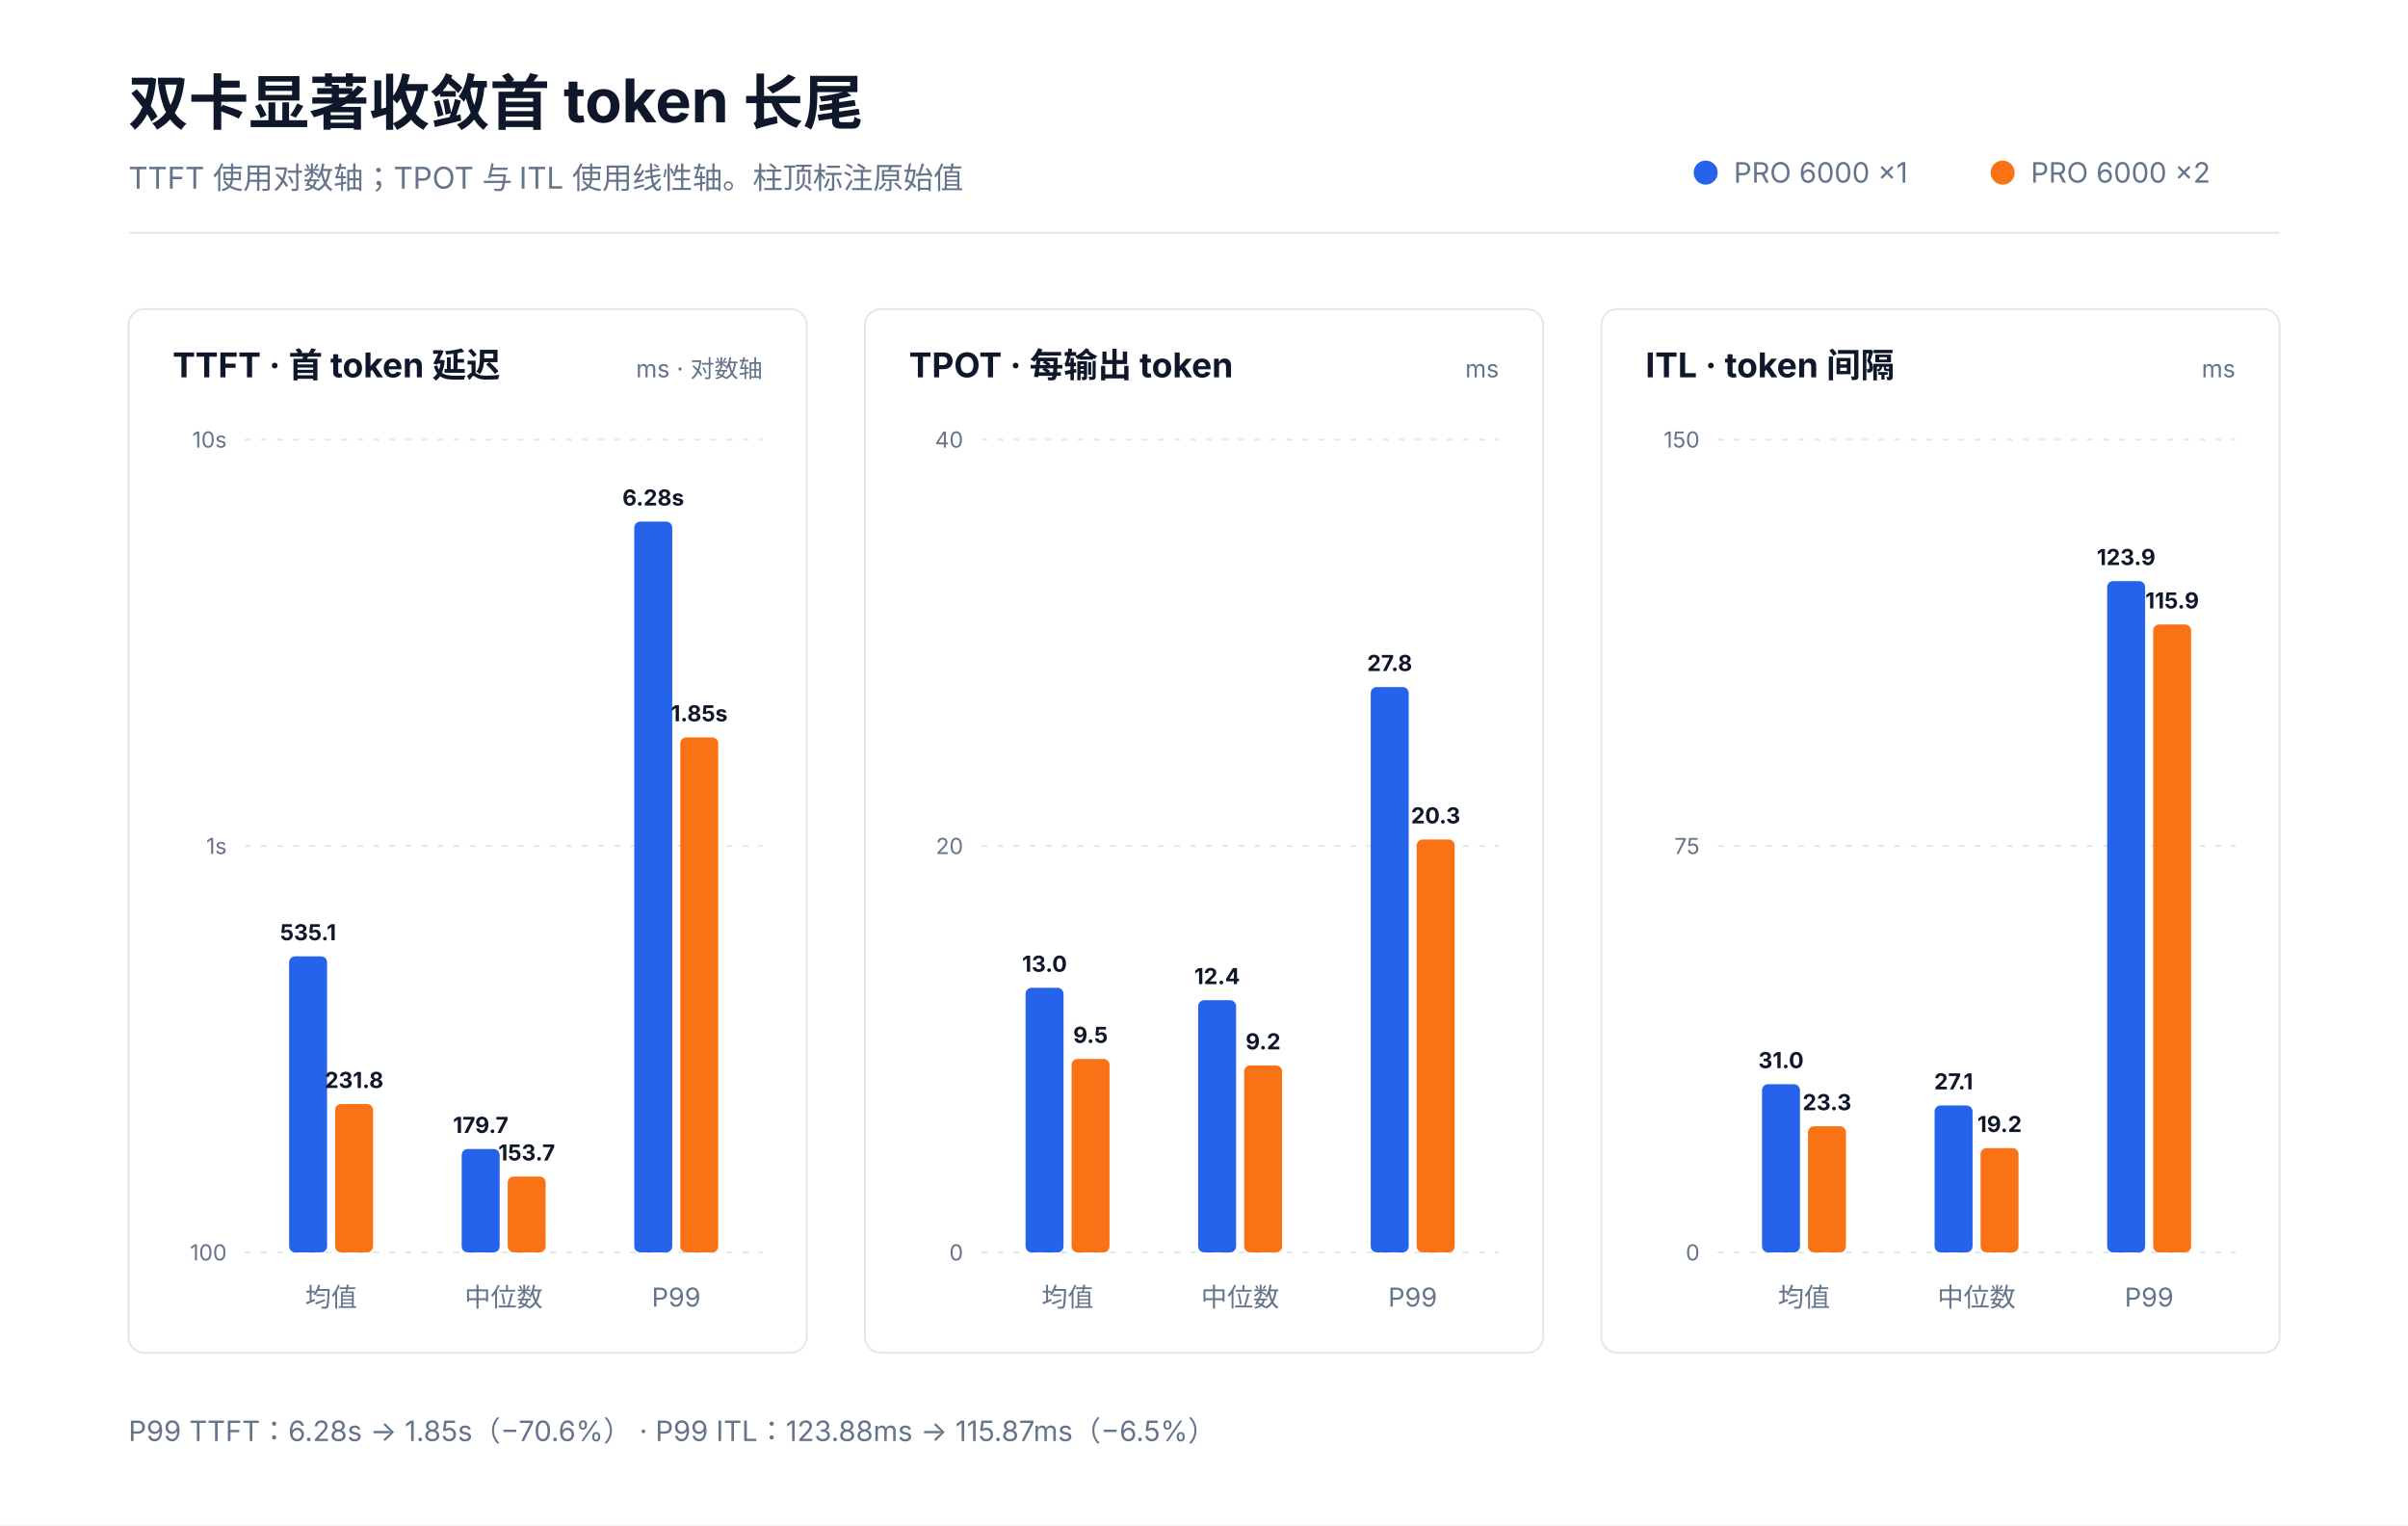
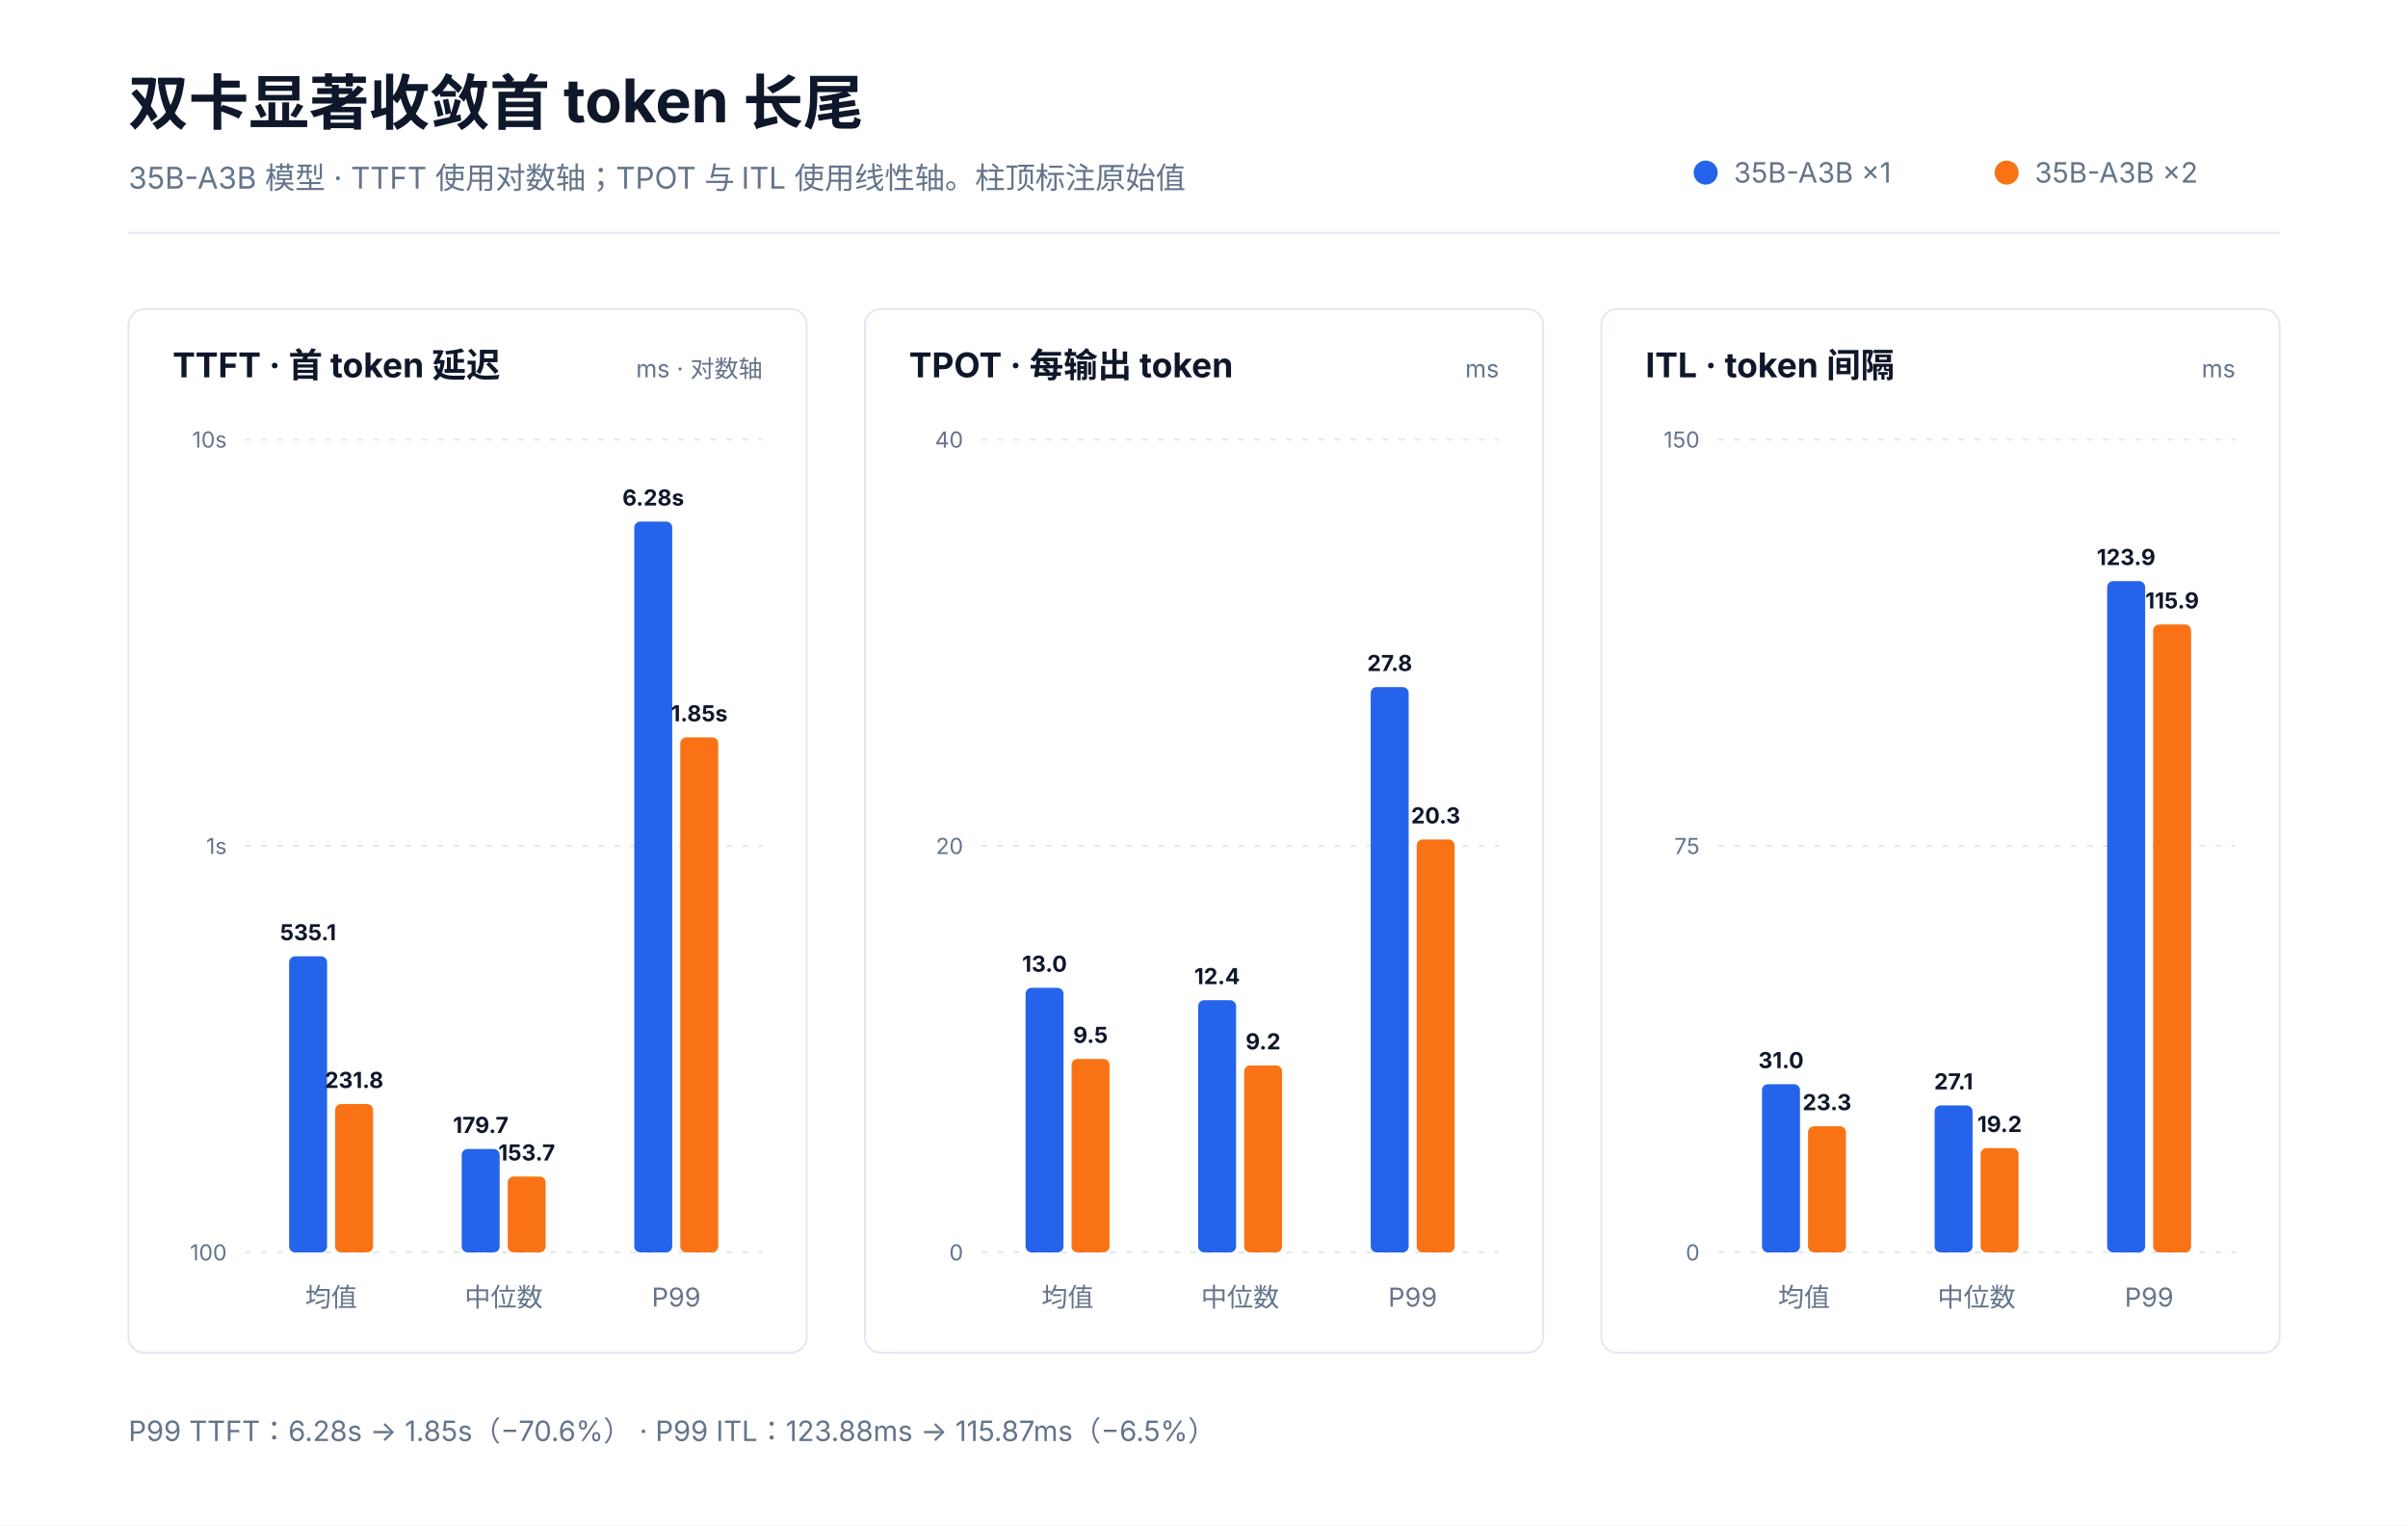
<svg xmlns="http://www.w3.org/2000/svg" width="1200" height="760" viewBox="0 0 1200 760" role="img" aria-labelledby="title desc">
  <rect width="1200" height="760" fill="#FFFFFF" />
  <text x="64" y="62" font-family="Inter, ui-sans-serif, -apple-system, BlinkMacSystemFont, 'Segoe UI', 'PingFang SC', 'Hiragino Sans GB', sans-serif" font-size="30" font-weight="750" fill="#0F172A" text-anchor="start" opacity="1.0">双卡显著收敛首 token 长尾</text>
-   <text x="64" y="94" font-family="Inter, ui-sans-serif, -apple-system, BlinkMacSystemFont, 'Segoe UI', 'PingFang SC', 'Hiragino Sans GB', sans-serif" font-size="15" font-weight="400" fill="#64748B" text-anchor="start" opacity="1.0">TTFT 使用对数轴；TPOT 与 ITL 使用线性轴。柱顶标注原始值</text>
+   <text x="64" y="94" font-family="Inter, ui-sans-serif, -apple-system, BlinkMacSystemFont, 'Segoe UI', 'PingFang SC', 'Hiragino Sans GB', sans-serif" font-size="15" font-weight="400" fill="#64748B" text-anchor="start" opacity="1.0">35B-A3B 模型 · TTFT 使用对数轴；TPOT 与 ITL 使用线性轴。柱顶标注原始值</text>
  <line x1="64" y1="116" x2="1136" y2="116" stroke="#E2E8F0" stroke-width="1" />
  <circle cx="850" cy="86" r="6" fill="#2563EB" stroke="#2563EB" stroke-width="0" />
-   <text x="864" y="91" font-family="Inter, ui-sans-serif, -apple-system, BlinkMacSystemFont, 'Segoe UI', 'PingFang SC', 'Hiragino Sans GB', sans-serif" font-size="14" font-weight="400" fill="#64748B" text-anchor="start" opacity="1.0">PRO 6000 ×1</text>
-   <circle cx="998" cy="86" r="6" fill="#F97316" stroke="#F97316" stroke-width="0" />
-   <text x="1012" y="91" font-family="Inter, ui-sans-serif, -apple-system, BlinkMacSystemFont, 'Segoe UI', 'PingFang SC', 'Hiragino Sans GB', sans-serif" font-size="14" font-weight="400" fill="#64748B" text-anchor="start" opacity="1.0">PRO 6000 ×2</text>
+   <text x="864" y="91" font-family="Inter, ui-sans-serif, -apple-system, BlinkMacSystemFont, 'Segoe UI', 'PingFang SC', 'Hiragino Sans GB', sans-serif" font-size="14" font-weight="400" fill="#64748B" text-anchor="start" opacity="1.0">35B-A3B ×1</text>
+   <circle cx="1000" cy="86" r="6" fill="#F97316" stroke="#F97316" stroke-width="0" />
+   <text x="1014" y="91" font-family="Inter, ui-sans-serif, -apple-system, BlinkMacSystemFont, 'Segoe UI', 'PingFang SC', 'Hiragino Sans GB', sans-serif" font-size="14" font-weight="400" fill="#64748B" text-anchor="start" opacity="1.0">35B-A3B ×2</text>
  <rect x="64" y="154" width="338" height="520" rx="8" fill="#FFFFFF" stroke="#E2E8F0" stroke-width="1" />
  <text x="86" y="188" font-family="Inter, ui-sans-serif, -apple-system, BlinkMacSystemFont, 'Segoe UI', 'PingFang SC', 'Hiragino Sans GB', sans-serif" font-size="17" font-weight="650" fill="#0F172A" text-anchor="start" opacity="1.0">TTFT · 首 token 延迟</text>
  <line x1="122" y1="624.0" x2="380" y2="624.0" stroke="#E2E8F0" stroke-width="1" stroke-dasharray="3 5" />
  <text x="113" y="628.0" font-family="Inter, ui-sans-serif, -apple-system, BlinkMacSystemFont, 'Segoe UI', 'PingFang SC', 'Hiragino Sans GB', sans-serif" font-size="11" font-weight="400" fill="#64748B" text-anchor="end" opacity="1.0">100</text>
  <line x1="122" y1="421.5" x2="380" y2="421.5" stroke="#E2E8F0" stroke-width="1" stroke-dasharray="3 5" />
  <text x="113" y="425.5" font-family="Inter, ui-sans-serif, -apple-system, BlinkMacSystemFont, 'Segoe UI', 'PingFang SC', 'Hiragino Sans GB', sans-serif" font-size="11" font-weight="400" fill="#64748B" text-anchor="end" opacity="1.0">1s</text>
  <line x1="122" y1="219.0" x2="380" y2="219.0" stroke="#E2E8F0" stroke-width="1" stroke-dasharray="3 5" />
  <text x="113" y="223.0" font-family="Inter, ui-sans-serif, -apple-system, BlinkMacSystemFont, 'Segoe UI', 'PingFang SC', 'Hiragino Sans GB', sans-serif" font-size="11" font-weight="400" fill="#64748B" text-anchor="end" opacity="1.0">10s</text>
  <rect x="144.08" y="476.489" width="18.92" height="147.511" rx="3" fill="#2563EB" stroke="none" stroke-width="1" />
  <text x="153.54" y="468.489" font-family="Inter, ui-sans-serif, -apple-system, BlinkMacSystemFont, 'Segoe UI', 'PingFang SC', 'Hiragino Sans GB', sans-serif" font-size="11" font-weight="650" fill="#0F172A" text-anchor="middle" opacity="1.0">535.1</text>
  <rect x="167.0" y="550.076" width="18.92" height="73.924" rx="3" fill="#F97316" stroke="none" stroke-width="1" />
  <text x="176.46" y="542.076" font-family="Inter, ui-sans-serif, -apple-system, BlinkMacSystemFont, 'Segoe UI', 'PingFang SC', 'Hiragino Sans GB', sans-serif" font-size="11" font-weight="650" fill="#0F172A" text-anchor="middle" opacity="1.0">231.8</text>
  <text x="165.0" y="651" font-family="Inter, ui-sans-serif, -apple-system, BlinkMacSystemFont, 'Segoe UI', 'PingFang SC', 'Hiragino Sans GB', sans-serif" font-size="13" font-weight="400" fill="#64748B" text-anchor="middle" opacity="1.0">均值</text>
  <rect x="230.08" y="572.474" width="18.92" height="51.526" rx="3" fill="#2563EB" stroke="none" stroke-width="1" />
  <text x="239.54" y="564.474" font-family="Inter, ui-sans-serif, -apple-system, BlinkMacSystemFont, 'Segoe UI', 'PingFang SC', 'Hiragino Sans GB', sans-serif" font-size="11" font-weight="650" fill="#0F172A" text-anchor="middle" opacity="1.0">179.7</text>
  <rect x="253.0" y="586.199" width="18.92" height="37.801" rx="3" fill="#F97316" stroke="none" stroke-width="1" />
  <text x="262.46" y="578.199" font-family="Inter, ui-sans-serif, -apple-system, BlinkMacSystemFont, 'Segoe UI', 'PingFang SC', 'Hiragino Sans GB', sans-serif" font-size="11" font-weight="650" fill="#0F172A" text-anchor="middle" opacity="1.0">153.7</text>
  <text x="251.0" y="651" font-family="Inter, ui-sans-serif, -apple-system, BlinkMacSystemFont, 'Segoe UI', 'PingFang SC', 'Hiragino Sans GB', sans-serif" font-size="13" font-weight="400" fill="#64748B" text-anchor="middle" opacity="1.0">中位数</text>
  <rect x="316.08" y="259.874" width="18.92" height="364.126" rx="3" fill="#2563EB" stroke="none" stroke-width="1" />
  <text x="325.54" y="251.874" font-family="Inter, ui-sans-serif, -apple-system, BlinkMacSystemFont, 'Segoe UI', 'PingFang SC', 'Hiragino Sans GB', sans-serif" font-size="11" font-weight="650" fill="#0F172A" text-anchor="middle" opacity="1.0">6.28s</text>
  <rect x="339.0" y="367.398" width="18.92" height="256.602" rx="3" fill="#F97316" stroke="none" stroke-width="1" />
  <text x="348.46" y="359.398" font-family="Inter, ui-sans-serif, -apple-system, BlinkMacSystemFont, 'Segoe UI', 'PingFang SC', 'Hiragino Sans GB', sans-serif" font-size="11" font-weight="650" fill="#0F172A" text-anchor="middle" opacity="1.0">1.85s</text>
  <text x="337.0" y="651" font-family="Inter, ui-sans-serif, -apple-system, BlinkMacSystemFont, 'Segoe UI', 'PingFang SC', 'Hiragino Sans GB', sans-serif" font-size="13" font-weight="400" fill="#64748B" text-anchor="middle" opacity="1.0">P99</text>
  <text x="380" y="188" font-family="Inter, ui-sans-serif, -apple-system, BlinkMacSystemFont, 'Segoe UI', 'PingFang SC', 'Hiragino Sans GB', sans-serif" font-size="12" font-weight="400" fill="#64748B" text-anchor="end" opacity="1.0">ms · 对数轴</text>
  <rect x="431" y="154" width="338" height="520" rx="8" fill="#FFFFFF" stroke="#E2E8F0" stroke-width="1" />
  <text x="453" y="188" font-family="Inter, ui-sans-serif, -apple-system, BlinkMacSystemFont, 'Segoe UI', 'PingFang SC', 'Hiragino Sans GB', sans-serif" font-size="17" font-weight="650" fill="#0F172A" text-anchor="start" opacity="1.0">TPOT · 每输出 token</text>
  <line x1="489" y1="624.0" x2="747" y2="624.0" stroke="#E2E8F0" stroke-width="1" stroke-dasharray="3 5" />
  <text x="480" y="628.0" font-family="Inter, ui-sans-serif, -apple-system, BlinkMacSystemFont, 'Segoe UI', 'PingFang SC', 'Hiragino Sans GB', sans-serif" font-size="11" font-weight="400" fill="#64748B" text-anchor="end" opacity="1.0">0</text>
  <line x1="489" y1="421.5" x2="747" y2="421.5" stroke="#E2E8F0" stroke-width="1" stroke-dasharray="3 5" />
  <text x="480" y="425.5" font-family="Inter, ui-sans-serif, -apple-system, BlinkMacSystemFont, 'Segoe UI', 'PingFang SC', 'Hiragino Sans GB', sans-serif" font-size="11" font-weight="400" fill="#64748B" text-anchor="end" opacity="1.0">20</text>
  <line x1="489" y1="219.0" x2="747" y2="219.0" stroke="#E2E8F0" stroke-width="1" stroke-dasharray="3 5" />
  <text x="480" y="223.0" font-family="Inter, ui-sans-serif, -apple-system, BlinkMacSystemFont, 'Segoe UI', 'PingFang SC', 'Hiragino Sans GB', sans-serif" font-size="11" font-weight="400" fill="#64748B" text-anchor="end" opacity="1.0">40</text>
  <rect x="511.08" y="492.173" width="18.92" height="131.827" rx="3" fill="#2563EB" stroke="none" stroke-width="1" />
  <text x="520.54" y="484.173" font-family="Inter, ui-sans-serif, -apple-system, BlinkMacSystemFont, 'Segoe UI', 'PingFang SC', 'Hiragino Sans GB', sans-serif" font-size="11" font-weight="650" fill="#0F172A" text-anchor="middle" opacity="1.0">13.0</text>
  <rect x="534.0" y="527.61" width="18.92" height="96.39" rx="3" fill="#F97316" stroke="none" stroke-width="1" />
  <text x="543.46" y="519.61" font-family="Inter, ui-sans-serif, -apple-system, BlinkMacSystemFont, 'Segoe UI', 'PingFang SC', 'Hiragino Sans GB', sans-serif" font-size="11" font-weight="650" fill="#0F172A" text-anchor="middle" opacity="1.0">9.5</text>
  <text x="532.0" y="651" font-family="Inter, ui-sans-serif, -apple-system, BlinkMacSystemFont, 'Segoe UI', 'PingFang SC', 'Hiragino Sans GB', sans-serif" font-size="13" font-weight="400" fill="#64748B" text-anchor="middle" opacity="1.0">均值</text>
  <rect x="597.08" y="498.349" width="18.92" height="125.651" rx="3" fill="#2563EB" stroke="none" stroke-width="1" />
  <text x="606.54" y="490.349" font-family="Inter, ui-sans-serif, -apple-system, BlinkMacSystemFont, 'Segoe UI', 'PingFang SC', 'Hiragino Sans GB', sans-serif" font-size="11" font-weight="650" fill="#0F172A" text-anchor="middle" opacity="1.0">12.4</text>
  <rect x="620.0" y="530.85" width="18.92" height="93.15" rx="3" fill="#F97316" stroke="none" stroke-width="1" />
  <text x="629.46" y="522.85" font-family="Inter, ui-sans-serif, -apple-system, BlinkMacSystemFont, 'Segoe UI', 'PingFang SC', 'Hiragino Sans GB', sans-serif" font-size="11" font-weight="650" fill="#0F172A" text-anchor="middle" opacity="1.0">9.2</text>
  <text x="618.0" y="651" font-family="Inter, ui-sans-serif, -apple-system, BlinkMacSystemFont, 'Segoe UI', 'PingFang SC', 'Hiragino Sans GB', sans-serif" font-size="13" font-weight="400" fill="#64748B" text-anchor="middle" opacity="1.0">中位数</text>
  <rect x="683.08" y="342.322" width="18.92" height="281.678" rx="3" fill="#2563EB" stroke="none" stroke-width="1" />
  <text x="692.54" y="334.322" font-family="Inter, ui-sans-serif, -apple-system, BlinkMacSystemFont, 'Segoe UI', 'PingFang SC', 'Hiragino Sans GB', sans-serif" font-size="11" font-weight="650" fill="#0F172A" text-anchor="middle" opacity="1.0">27.8</text>
  <rect x="706.0" y="418.26" width="18.92" height="205.74" rx="3" fill="#F97316" stroke="none" stroke-width="1" />
  <text x="715.46" y="410.26" font-family="Inter, ui-sans-serif, -apple-system, BlinkMacSystemFont, 'Segoe UI', 'PingFang SC', 'Hiragino Sans GB', sans-serif" font-size="11" font-weight="650" fill="#0F172A" text-anchor="middle" opacity="1.0">20.3</text>
  <text x="704.0" y="651" font-family="Inter, ui-sans-serif, -apple-system, BlinkMacSystemFont, 'Segoe UI', 'PingFang SC', 'Hiragino Sans GB', sans-serif" font-size="13" font-weight="400" fill="#64748B" text-anchor="middle" opacity="1.0">P99</text>
  <text x="747" y="188" font-family="Inter, ui-sans-serif, -apple-system, BlinkMacSystemFont, 'Segoe UI', 'PingFang SC', 'Hiragino Sans GB', sans-serif" font-size="12" font-weight="400" fill="#64748B" text-anchor="end" opacity="1.0">ms</text>
  <rect x="798" y="154" width="338" height="520" rx="8" fill="#FFFFFF" stroke="#E2E8F0" stroke-width="1" />
  <text x="820" y="188" font-family="Inter, ui-sans-serif, -apple-system, BlinkMacSystemFont, 'Segoe UI', 'PingFang SC', 'Hiragino Sans GB', sans-serif" font-size="17" font-weight="650" fill="#0F172A" text-anchor="start" opacity="1.0">ITL · token 间隔</text>
  <line x1="856" y1="624.0" x2="1114" y2="624.0" stroke="#E2E8F0" stroke-width="1" stroke-dasharray="3 5" />
  <text x="847" y="628.0" font-family="Inter, ui-sans-serif, -apple-system, BlinkMacSystemFont, 'Segoe UI', 'PingFang SC', 'Hiragino Sans GB', sans-serif" font-size="11" font-weight="400" fill="#64748B" text-anchor="end" opacity="1.0">0</text>
  <line x1="856" y1="421.5" x2="1114" y2="421.5" stroke="#E2E8F0" stroke-width="1" stroke-dasharray="3 5" />
  <text x="847" y="425.5" font-family="Inter, ui-sans-serif, -apple-system, BlinkMacSystemFont, 'Segoe UI', 'PingFang SC', 'Hiragino Sans GB', sans-serif" font-size="11" font-weight="400" fill="#64748B" text-anchor="end" opacity="1.0">75</text>
  <line x1="856" y1="219.0" x2="1114" y2="219.0" stroke="#E2E8F0" stroke-width="1" stroke-dasharray="3 5" />
  <text x="847" y="223.0" font-family="Inter, ui-sans-serif, -apple-system, BlinkMacSystemFont, 'Segoe UI', 'PingFang SC', 'Hiragino Sans GB', sans-serif" font-size="11" font-weight="400" fill="#64748B" text-anchor="end" opacity="1.0">150</text>
  <rect x="878.08" y="540.192" width="18.92" height="83.808" rx="3" fill="#2563EB" stroke="none" stroke-width="1" />
  <text x="887.54" y="532.192" font-family="Inter, ui-sans-serif, -apple-system, BlinkMacSystemFont, 'Segoe UI', 'PingFang SC', 'Hiragino Sans GB', sans-serif" font-size="11" font-weight="650" fill="#0F172A" text-anchor="middle" opacity="1.0">31.0</text>
  <rect x="901.0" y="561.144" width="18.92" height="62.856" rx="3" fill="#F97316" stroke="none" stroke-width="1" />
  <text x="910.46" y="553.144" font-family="Inter, ui-sans-serif, -apple-system, BlinkMacSystemFont, 'Segoe UI', 'PingFang SC', 'Hiragino Sans GB', sans-serif" font-size="11" font-weight="650" fill="#0F172A" text-anchor="middle" opacity="1.0">23.3</text>
  <text x="899.0" y="651" font-family="Inter, ui-sans-serif, -apple-system, BlinkMacSystemFont, 'Segoe UI', 'PingFang SC', 'Hiragino Sans GB', sans-serif" font-size="13" font-weight="400" fill="#64748B" text-anchor="middle" opacity="1.0">均值</text>
  <rect x="964.08" y="550.776" width="18.92" height="73.224" rx="3" fill="#2563EB" stroke="none" stroke-width="1" />
  <text x="973.54" y="542.776" font-family="Inter, ui-sans-serif, -apple-system, BlinkMacSystemFont, 'Segoe UI', 'PingFang SC', 'Hiragino Sans GB', sans-serif" font-size="11" font-weight="650" fill="#0F172A" text-anchor="middle" opacity="1.0">27.1</text>
  <rect x="987.0" y="572.025" width="18.92" height="51.975" rx="3" fill="#F97316" stroke="none" stroke-width="1" />
  <text x="996.46" y="564.025" font-family="Inter, ui-sans-serif, -apple-system, BlinkMacSystemFont, 'Segoe UI', 'PingFang SC', 'Hiragino Sans GB', sans-serif" font-size="11" font-weight="650" fill="#0F172A" text-anchor="middle" opacity="1.0">19.2</text>
  <text x="985.0" y="651" font-family="Inter, ui-sans-serif, -apple-system, BlinkMacSystemFont, 'Segoe UI', 'PingFang SC', 'Hiragino Sans GB', sans-serif" font-size="13" font-weight="400" fill="#64748B" text-anchor="middle" opacity="1.0">中位数</text>
  <rect x="1050.08" y="289.524" width="18.92" height="334.476" rx="3" fill="#2563EB" stroke="none" stroke-width="1" />
  <text x="1059.54" y="281.524" font-family="Inter, ui-sans-serif, -apple-system, BlinkMacSystemFont, 'Segoe UI', 'PingFang SC', 'Hiragino Sans GB', sans-serif" font-size="11" font-weight="650" fill="#0F172A" text-anchor="middle" opacity="1.0">123.9</text>
  <rect x="1073.0" y="311.151" width="18.92" height="312.849" rx="3" fill="#F97316" stroke="none" stroke-width="1" />
  <text x="1082.46" y="303.151" font-family="Inter, ui-sans-serif, -apple-system, BlinkMacSystemFont, 'Segoe UI', 'PingFang SC', 'Hiragino Sans GB', sans-serif" font-size="11" font-weight="650" fill="#0F172A" text-anchor="middle" opacity="1.0">115.9</text>
  <text x="1071.0" y="651" font-family="Inter, ui-sans-serif, -apple-system, BlinkMacSystemFont, 'Segoe UI', 'PingFang SC', 'Hiragino Sans GB', sans-serif" font-size="13" font-weight="400" fill="#64748B" text-anchor="middle" opacity="1.0">P99</text>
  <text x="1114" y="188" font-family="Inter, ui-sans-serif, -apple-system, BlinkMacSystemFont, 'Segoe UI', 'PingFang SC', 'Hiragino Sans GB', sans-serif" font-size="12" font-weight="400" fill="#64748B" text-anchor="end" opacity="1.0">ms</text>
  <text x="64" y="718" font-family="Inter, ui-sans-serif, -apple-system, BlinkMacSystemFont, 'Segoe UI', 'PingFang SC', 'Hiragino Sans GB', sans-serif" font-size="14" font-weight="400" fill="#64748B" text-anchor="start" opacity="1.0">P99 TTFT：6.28s → 1.85s（−70.6%）   ·   P99 ITL：123.88ms → 115.87ms（−6.5%）</text>
</svg>
